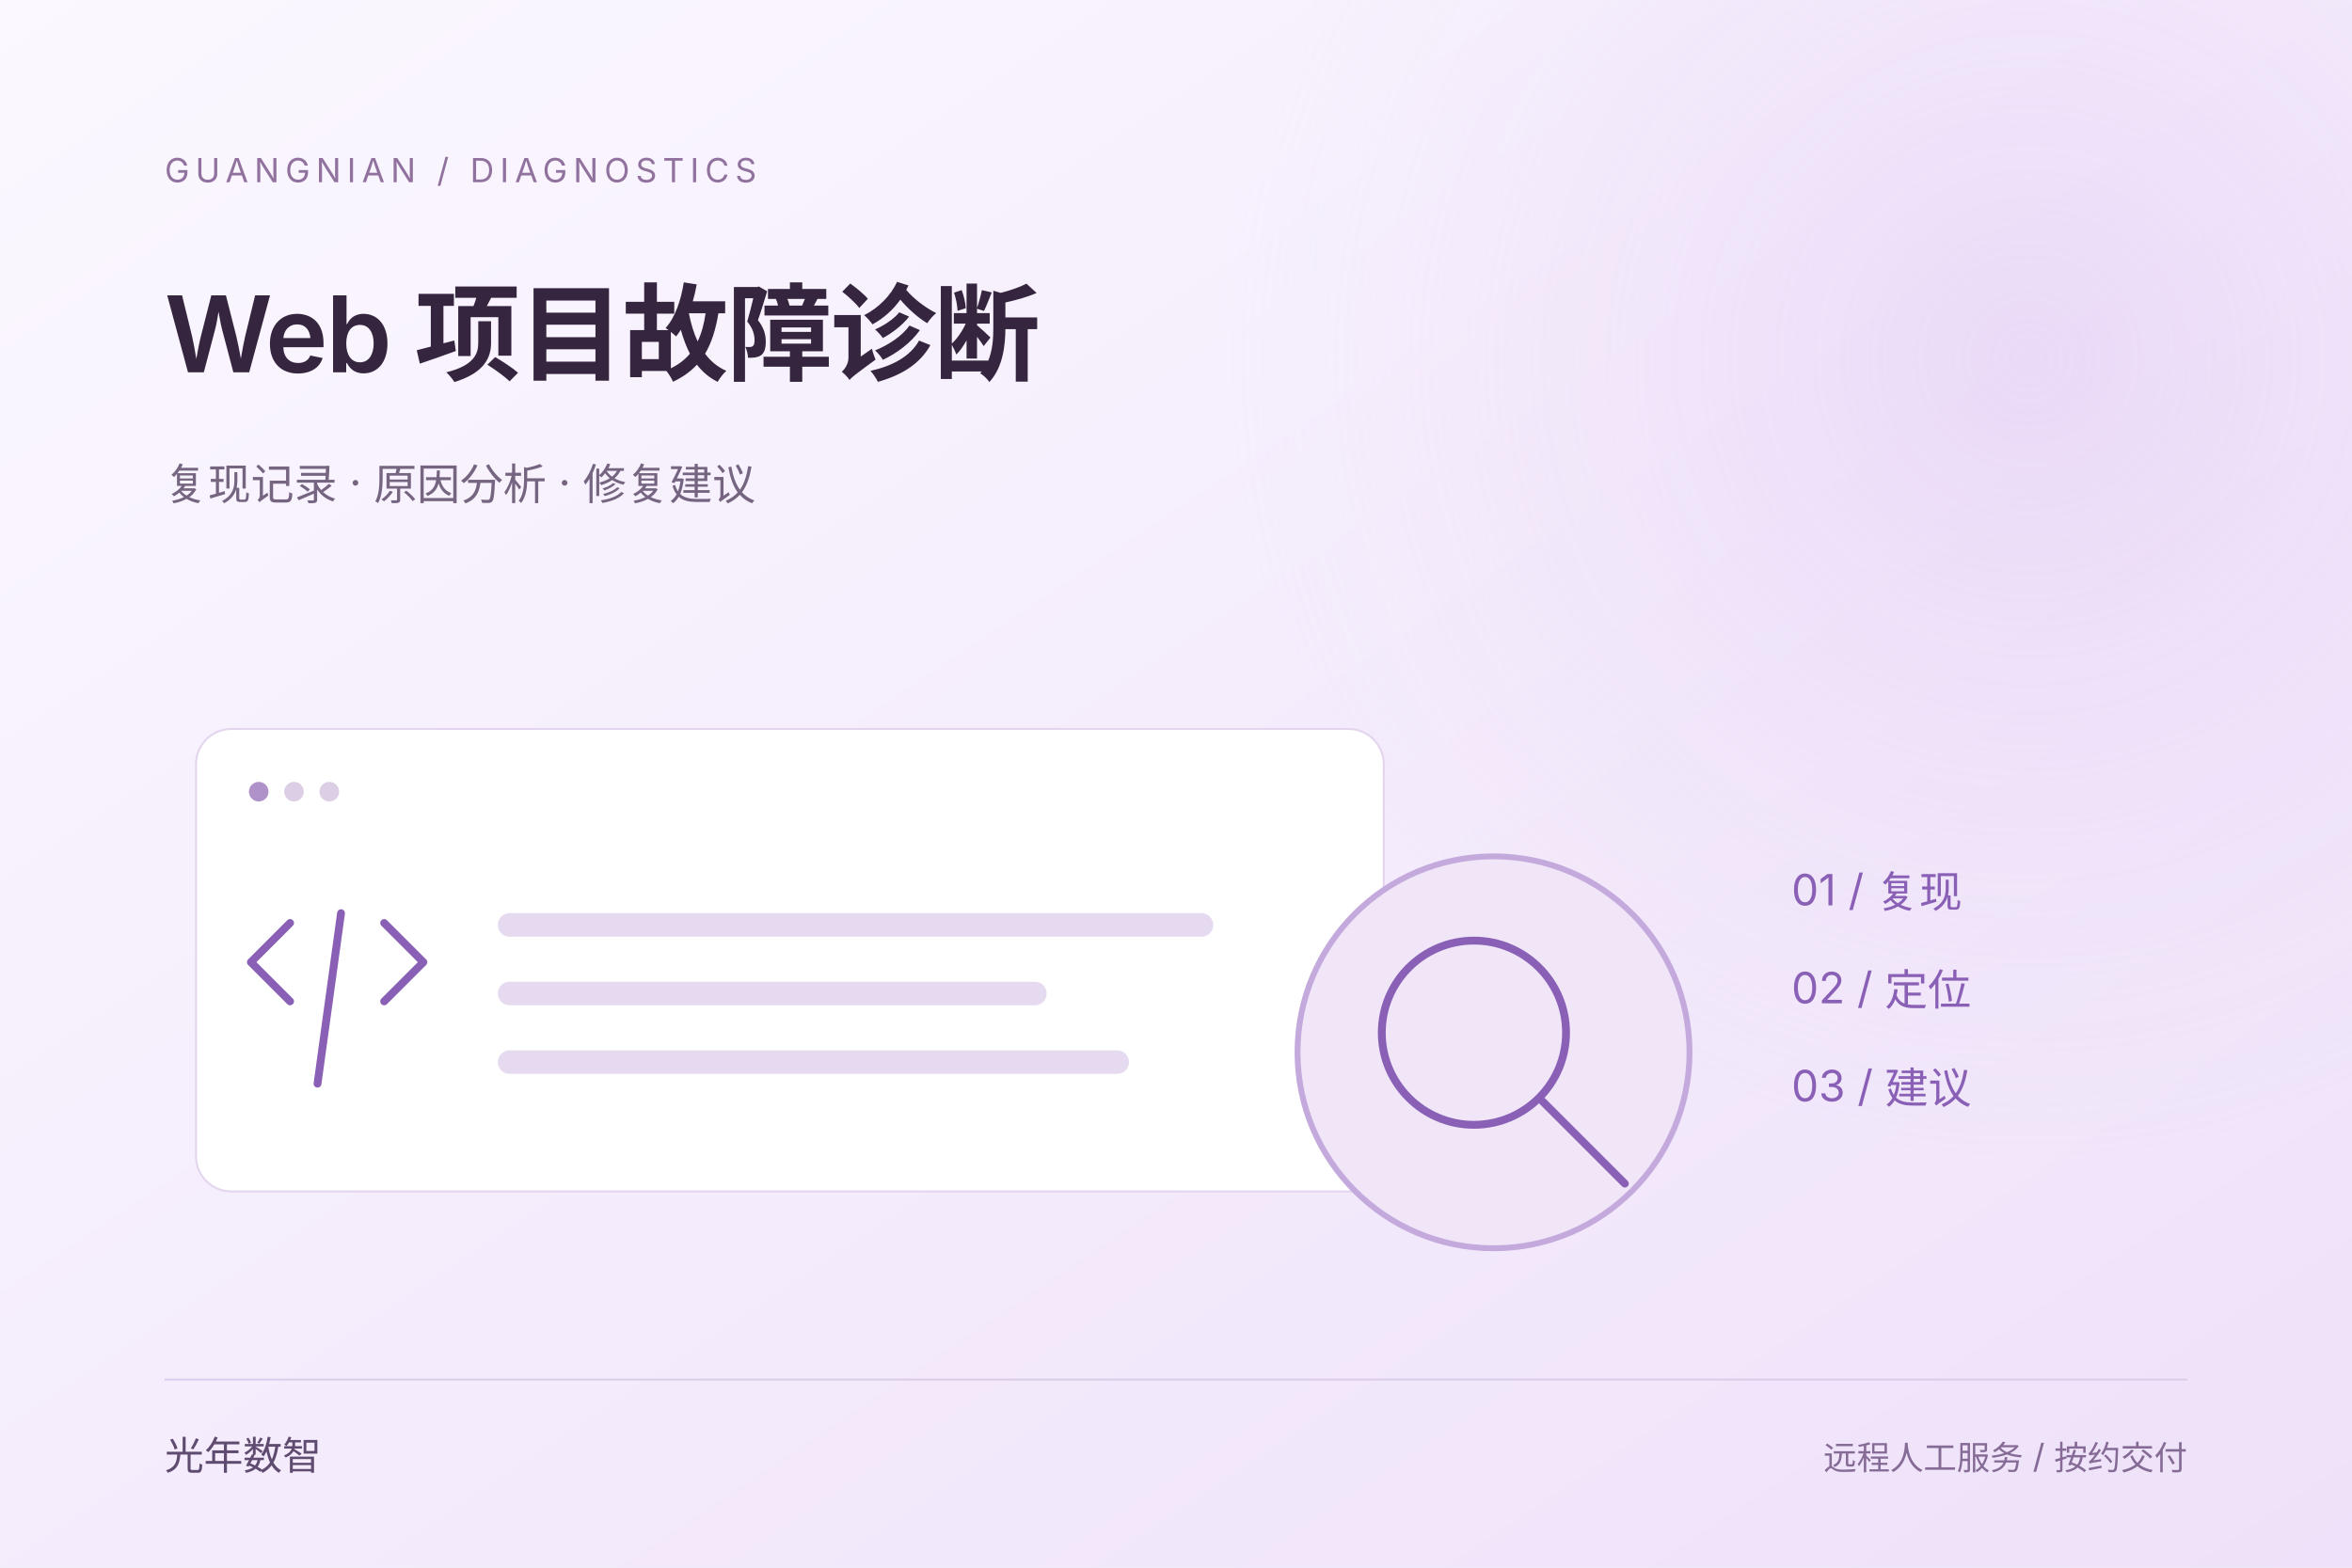
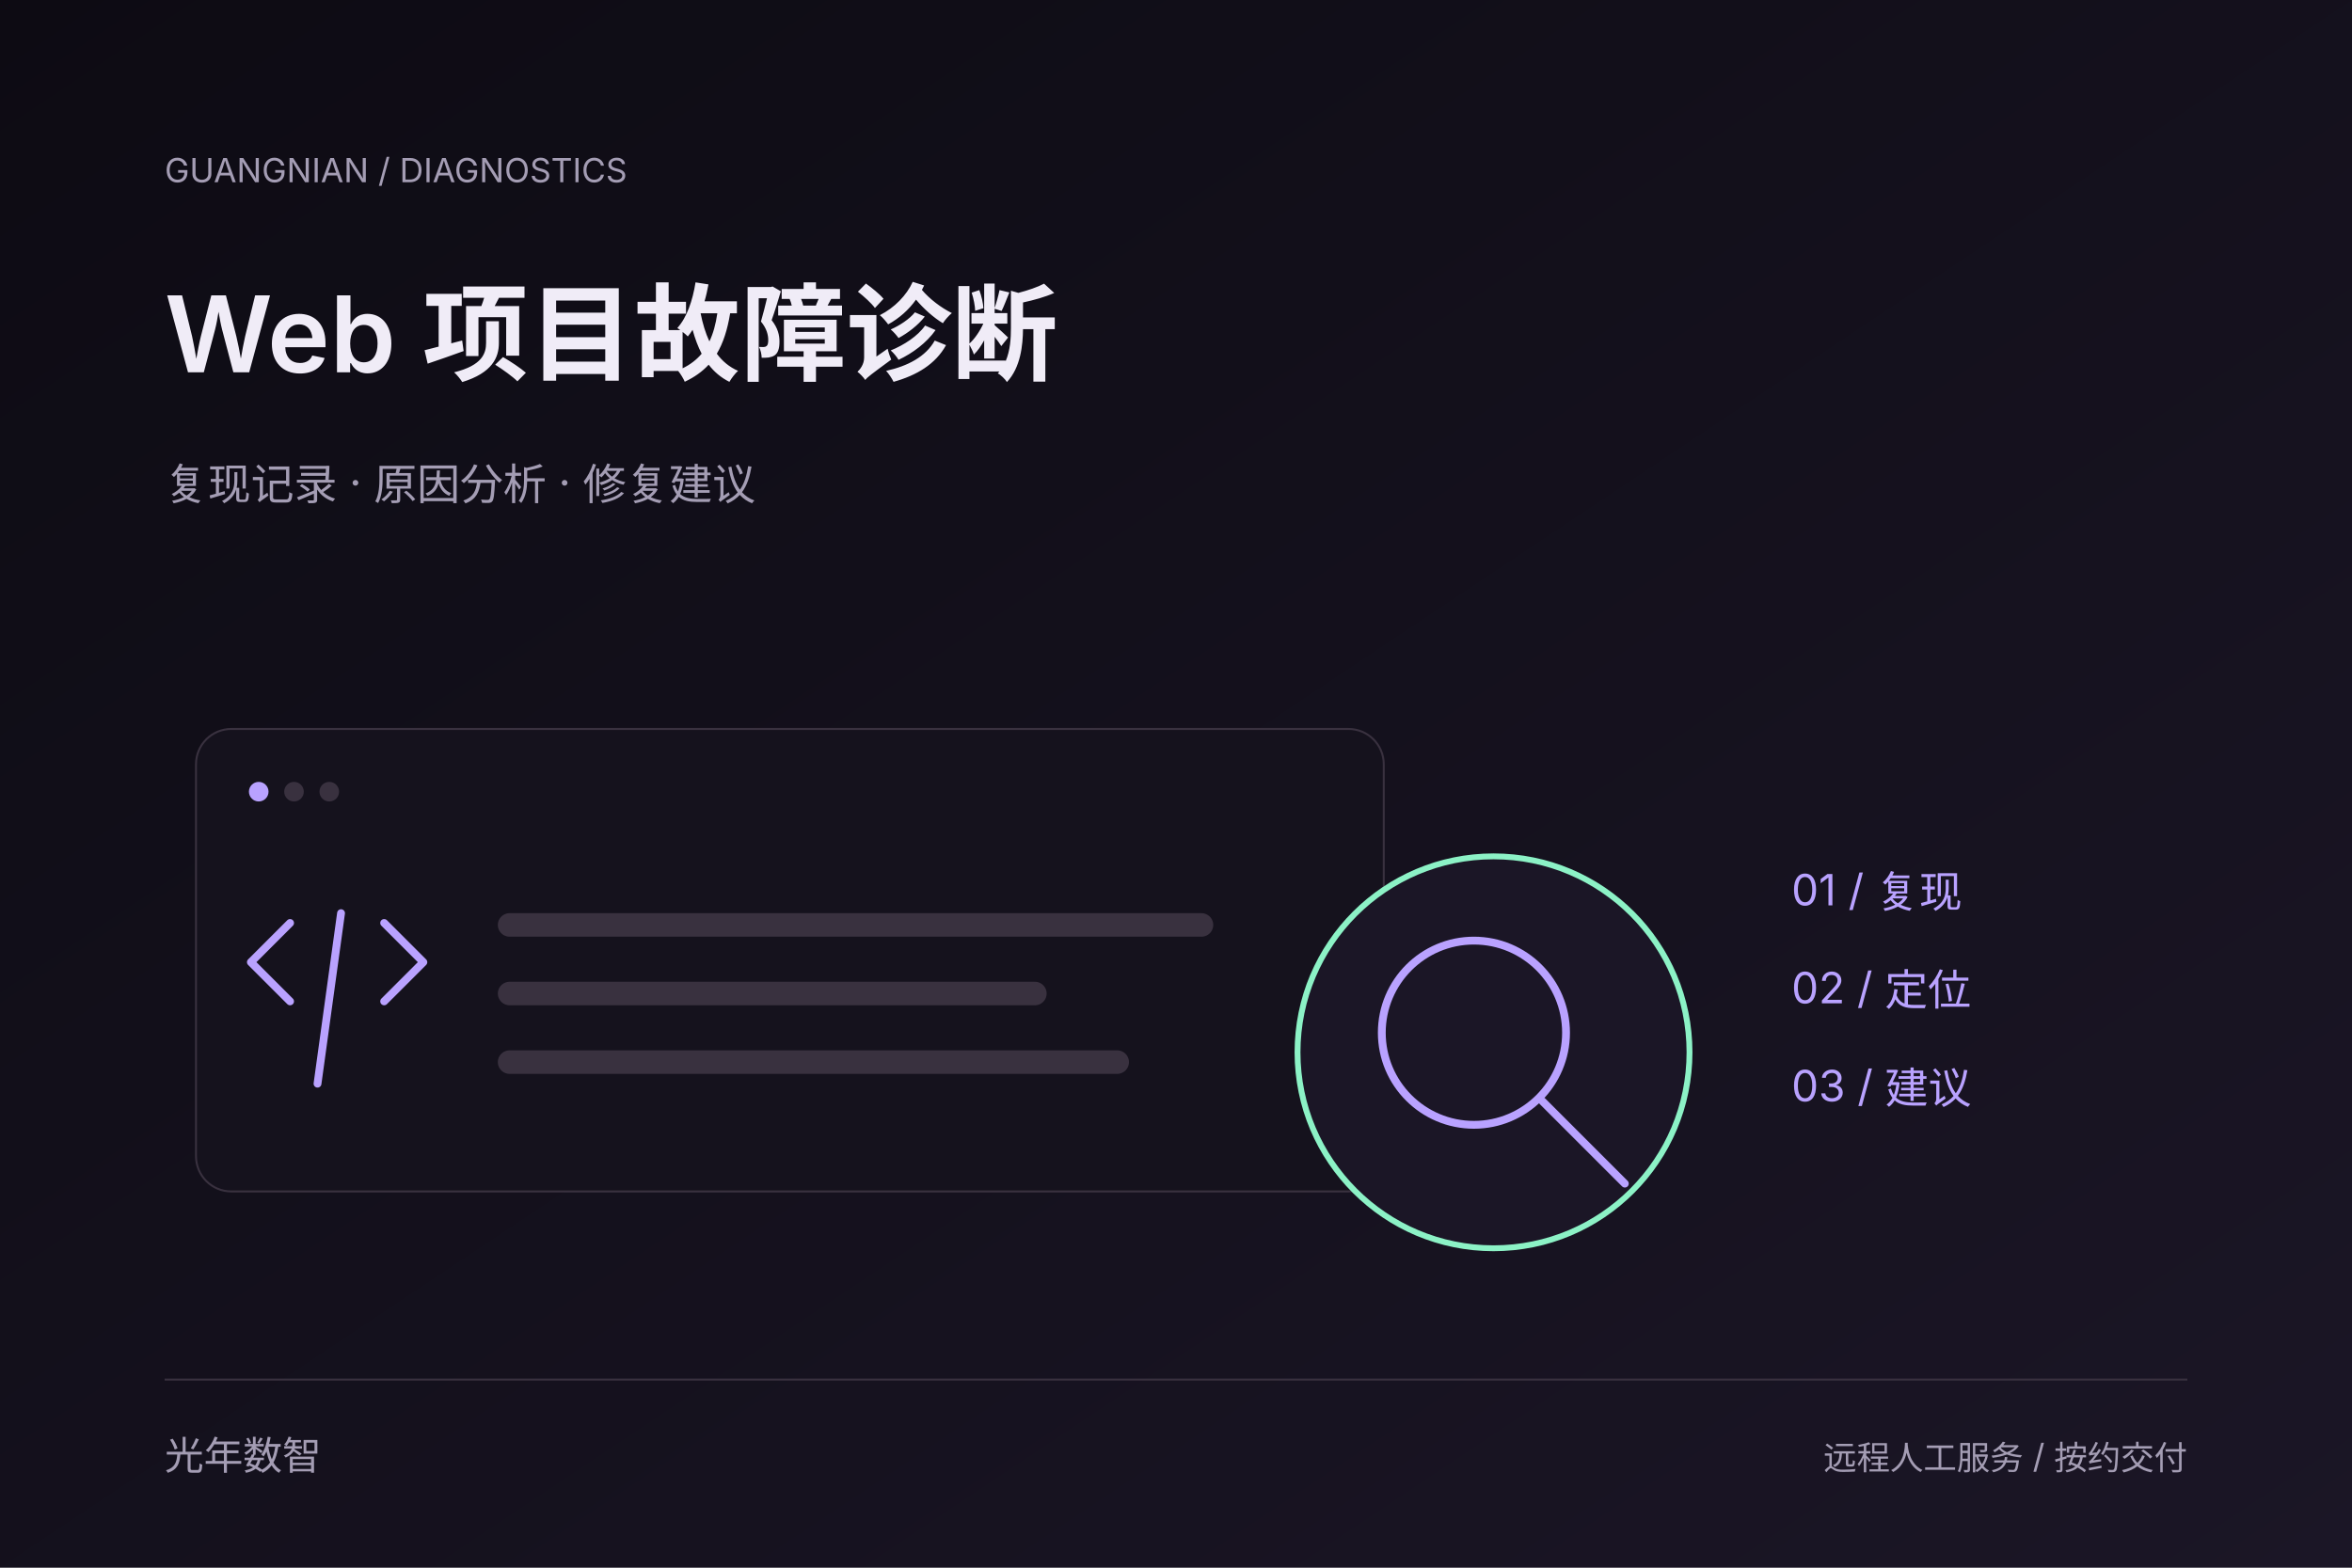
<svg xmlns="http://www.w3.org/2000/svg" width="1200" height="800" viewBox="0 0 1200 800">
  <defs>
    <linearGradient id="bg" x2="1" y2="1">
-       <stop stop-color="#fbf8ff" />
-       <stop offset="1" stop-color="#eee1f9" />
+       <stop stop-color="#0d0b13" />
+       <stop offset="1" stop-color="#1b1626" />
    </linearGradient>
    <radialGradient id="glow">
-       <stop stop-color="#d6b5ee" stop-opacity=".34" />
-       <stop offset="1" stop-color="#e6d4f4" stop-opacity="0" />
+       <stop stop-color="#8cf2c6" stop-opacity=".34" />
+       <stop offset="1" stop-color="#39313f" stop-opacity="0" />
    </radialGradient>
  </defs>
  <rect width="1200" height="800" fill="url(#bg)" />
-   <circle cx="1036" cy="182" r="417" fill="url(#glow)" />
  <g font-family="-apple-system,BlinkMacSystemFont,'PingFang SC','Microsoft YaHei',sans-serif">
-     <text x="84" y="93" font-size="17" letter-spacing="3" fill="#91729e">GUANGNIAN / DIAGNOSTICS</text>
-     <text x="84" y="190" font-size="54" font-weight="600" letter-spacing="-1" fill="#35253f">Web 项目故障诊断</text>
-     <text x="84" y="255" font-size="22" fill="#766580">复现记录 · 原因分析 · 修复建议</text>
+     <text x="84" y="93" font-size="17" letter-spacing="0" fill="#a49db4">GUANGNIAN / DIAGNOSTICS</text>
+     <text x="84" y="190" font-size="54" font-weight="600" letter-spacing="0" fill="#f0ecf7">Web 项目故障诊断</text>
+     <text x="84" y="255" font-size="22" fill="#a49db4">复现记录 · 原因分析 · 修复建议</text>
    <g>
-       <rect x="100" y="372" width="606" height="236" rx="18" fill="white" stroke="#e3d5ed" />
-       <circle cx="132" cy="404" r="5" fill="#b092cb" />
-       <circle cx="150" cy="404" r="5" fill="#dbcee5" />
-       <circle cx="168" cy="404" r="5" fill="#dbcee5" />
-       <path d="M148 471l-20 20 20 20m48-40l20 20-20 20m-22-45l-12 87" fill="none" stroke="#8960b5" stroke-width="4" stroke-linecap="round" stroke-linejoin="round" />
-       <path d="M260 472h353m-353 35h268m-268 35h310" stroke="#e5daef" stroke-width="12" stroke-linecap="round" />
+       <rect x="100" y="372" width="606" height="236" rx="18" fill="#15121d" stroke="#39313f" />
+       <circle cx="132" cy="404" r="5" fill="#b9a2ff" />
+       <circle cx="150" cy="404" r="5" fill="#39313f" />
+       <circle cx="168" cy="404" r="5" fill="#39313f" />
+       <path d="M148 471l-20 20 20 20m48-40l20 20-20 20m-22-45l-12 87" fill="none" stroke="#b9a2ff" stroke-width="4" stroke-linecap="round" stroke-linejoin="round" />
+       <path d="M260 472h353m-353 35h268m-268 35h310" stroke="#39313f" stroke-width="12" stroke-linecap="round" />
    </g>
-     <circle cx="762" cy="537" r="100" fill="#f0e6f8" stroke="#c4a9dd" stroke-width="3" />
-     <circle cx="752" cy="527" r="47" fill="none" stroke="#8960b5" stroke-width="4" stroke-linecap="round" stroke-linejoin="round" />
-     <path d="M787 562l42 42" fill="none" stroke="#8960b5" stroke-width="4" stroke-linecap="round" stroke-linejoin="round" />
-     <text x="914" y="462" fill="#8960b5" font-size="22">01 / 复现</text>
-     <text x="914" y="512" fill="#8960b5" font-size="22">02 / 定位</text>
-     <text x="914" y="562" fill="#8960b5" font-size="22">03 / 建议</text>
-     <path d="M84 704h1032" stroke="#ddcce9" />
-     <text x="84" y="750" font-size="20" fill="#604b70">光年数智</text>
-     <text x="1116" y="750" text-anchor="end" font-size="17" fill="#856b95">远程人工服务 / 按约交付</text>
+     <circle cx="762" cy="537" r="100" fill="#1b1626" stroke="#8cf2c6" stroke-width="3" />
+     <circle cx="752" cy="527" r="47" fill="none" stroke="#b9a2ff" stroke-width="4" stroke-linecap="round" stroke-linejoin="round" />
+     <path d="M787 562l42 42" fill="none" stroke="#b9a2ff" stroke-width="4" stroke-linecap="round" stroke-linejoin="round" />
+     <text x="914" y="462" fill="#b9a2ff" font-size="22">01 / 复现</text>
+     <text x="914" y="512" fill="#b9a2ff" font-size="22">02 / 定位</text>
+     <text x="914" y="562" fill="#b9a2ff" font-size="22">03 / 建议</text>
+     <path d="M84 704h1032" stroke="#39313f" />
+     <text x="84" y="750" font-size="20" fill="#a49db4">光年数智</text>
+     <text x="1116" y="750" text-anchor="end" font-size="17" fill="#a49db4">远程人工服务 / 按约交付</text>
  </g>
</svg>
